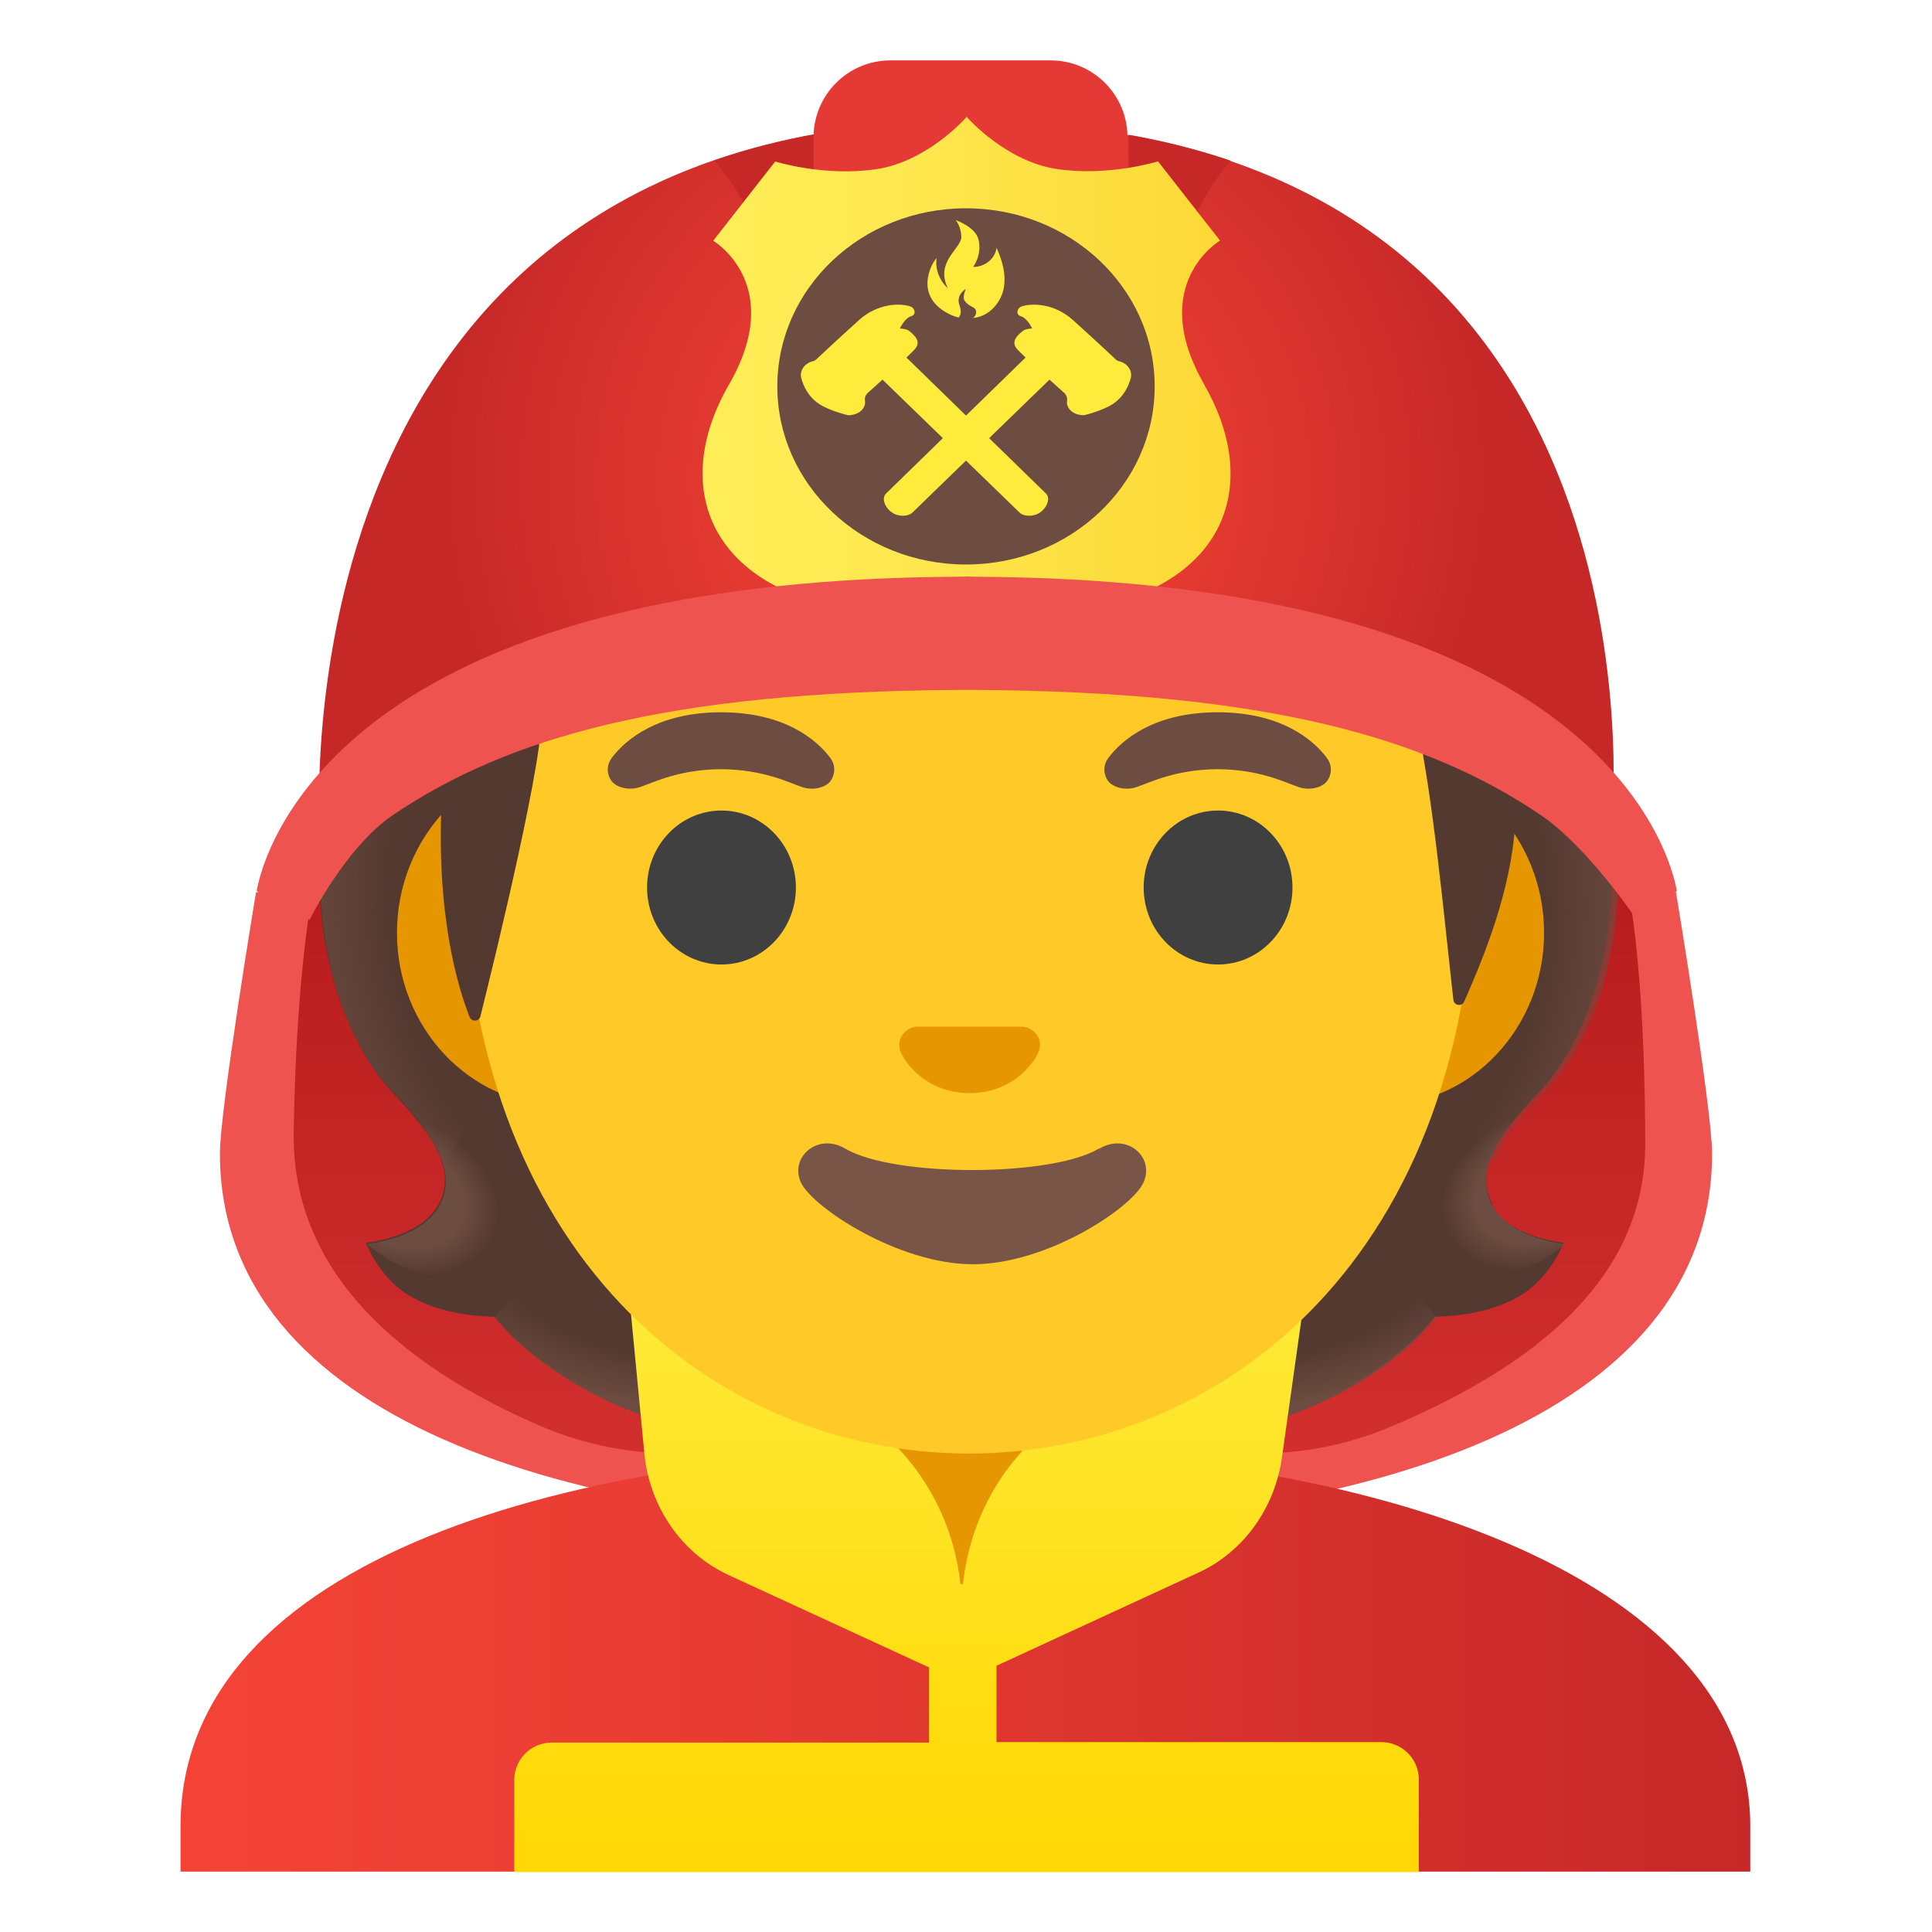
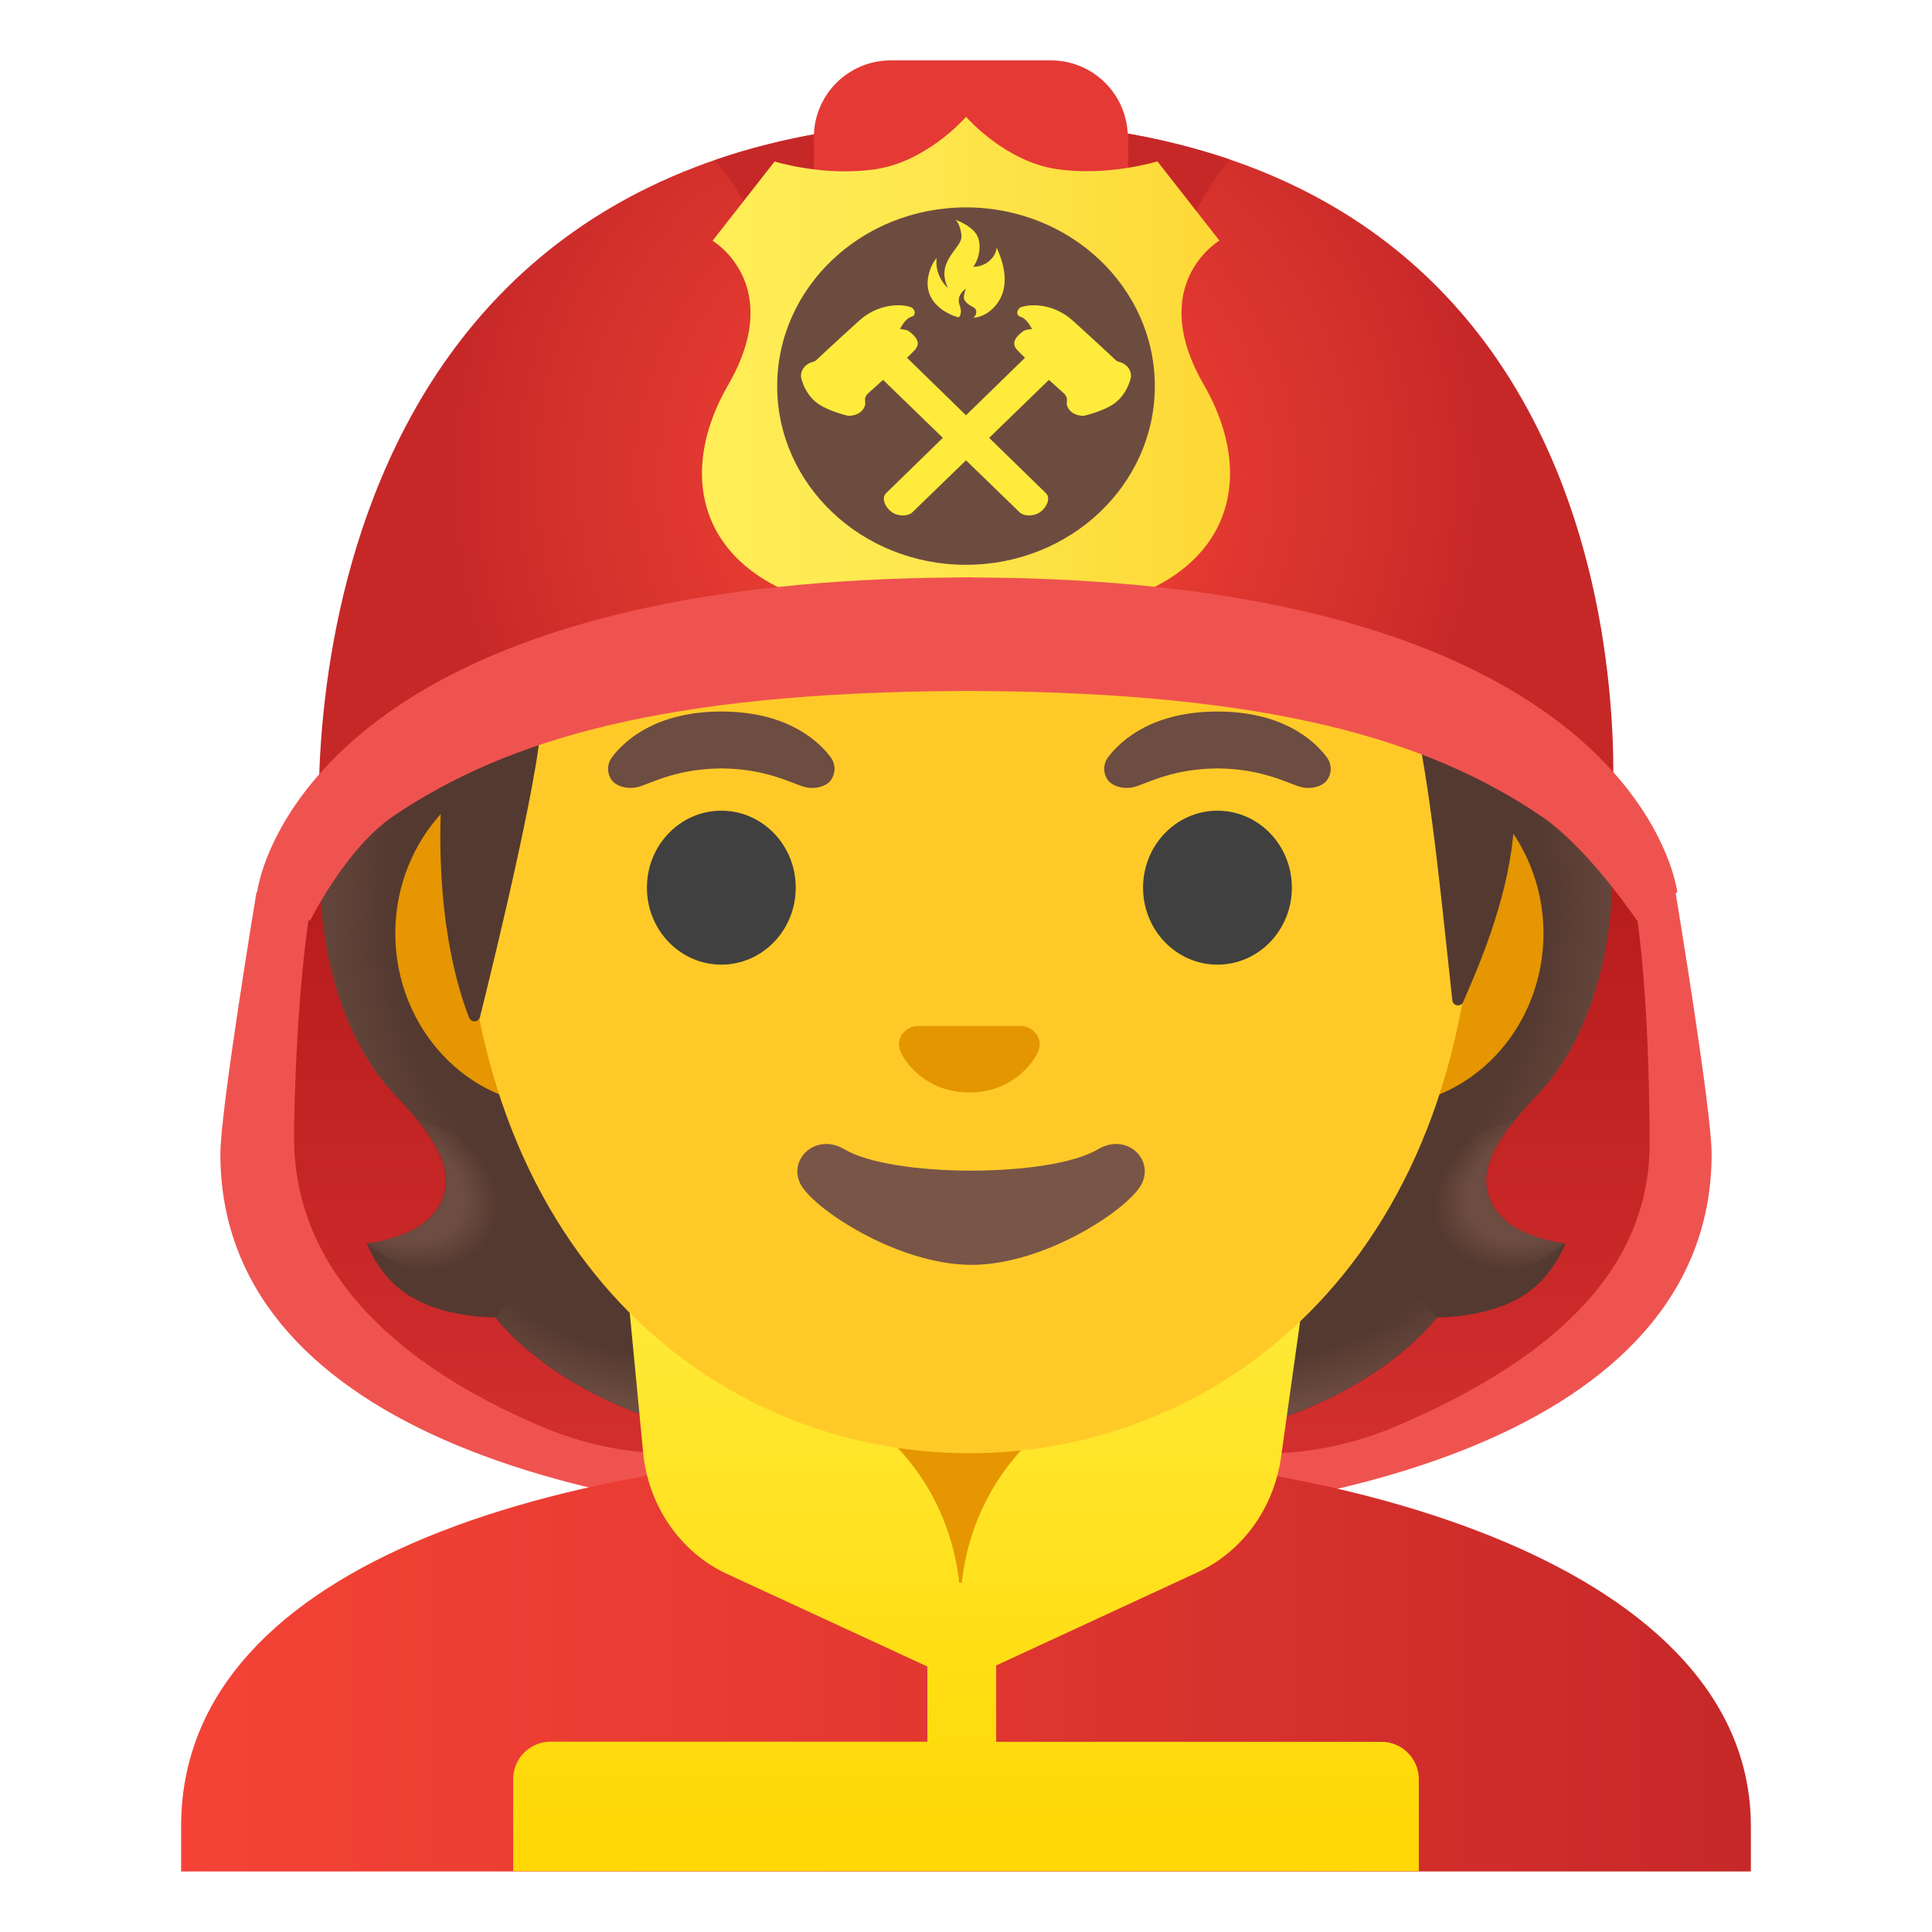
<svg xmlns="http://www.w3.org/2000/svg" xmlns:xlink="http://www.w3.org/1999/xlink" enable-background="new 0 0 128 128" viewBox="0 0 128 128">
  <linearGradient id="a">
    <stop offset=".255" stop-color="#b71c1c" />
    <stop offset="1" stop-color="#d32f2f" />
  </linearGradient>
-   <linearGradient id="b" gradientTransform="matrix(1 0 0 -1 0 128)" gradientUnits="userSpaceOnUse" x1="85.7" x2="85.7" xlink:href="#a" y1="83.4" y2="30.7" />
-   <linearGradient id="c" gradientTransform="matrix(1 0 0 -1 0 128)" gradientUnits="userSpaceOnUse" x1="42.9" x2="42.9" xlink:href="#a" y1="83.4" y2="30.7" />
-   <linearGradient id="d" gradientTransform="matrix(1 0 0 -1 0 128)" gradientUnits="userSpaceOnUse" x1="12" x2="116" y1="18" y2="18">
+   <linearGradient id="b" gradientTransform="matrix(1 0 0 -1 0 128)" gradientUnits="userSpaceOnUse" x1="85.69" x2="85.69" xlink:href="#a" y1="83.44" y2="30.71" />
+   <linearGradient id="c" gradientTransform="matrix(1 0 0 -1 0 128)" gradientUnits="userSpaceOnUse" x1="42.85" x2="42.85" xlink:href="#a" y1="83.44" y2="30.71" />
+   <linearGradient id="d" gradientTransform="matrix(1 0 0 -1 0 128)" gradientUnits="userSpaceOnUse" x1="12" x2="116" y1="18.01" y2="18.01">
    <stop offset="0" stop-color="#f44336" />
    <stop offset=".359" stop-color="#e73b32" />
    <stop offset="1" stop-color="#c62828" />
  </linearGradient>
  <linearGradient id="e">
    <stop offset=".728" stop-color="#6d4c41" stop-opacity="0" />
    <stop offset="1" stop-color="#6d4c41" />
  </linearGradient>
-   <radialGradient id="f" cx="99.6" cy="45.8" gradientTransform="matrix(1 0 0 .491 -21.1 59.6)" gradientUnits="userSpaceOnUse" r="23.4" xlink:href="#e" />
+   <radialGradient id="f" cx="99.64" cy="45.85" gradientTransform="matrix(1 0 0 .4912 -21.06 59.63)" gradientUnits="userSpaceOnUse" r="23.42" xlink:href="#e" />
  <linearGradient id="g">
    <stop offset=".663" stop-color="#6d4c41" />
    <stop offset="1" stop-color="#6d4c41" stop-opacity="0" />
  </linearGradient>
-   <radialGradient id="h" cx="76.6" cy="49.3" gradientTransform="matrix(-.906 .424 -.314 -.672 187 79.4)" gradientUnits="userSpaceOnUse" r="6.92" xlink:href="#g" />
+   <radialGradient id="h" cx="76.57" cy="49.33" gradientTransform="matrix(-.9057 .4238 -.3144 -.6719 186.51 79.36)" gradientUnits="userSpaceOnUse" r="6.92" xlink:href="#g" />
  <linearGradient id="i">
    <stop offset=".725" stop-color="#6d4c41" stop-opacity="0" />
    <stop offset="1" stop-color="#6d4c41" />
  </linearGradient>
-   <radialGradient id="j" cx="94.4" cy="68.9" gradientTransform="matrix(-.0746 -.997 .831 -.0622 33.6 158)" gradientUnits="userSpaceOnUse" r="30.4" xlink:href="#i" />
-   <radialGradient id="k" cx="44.2" cy="68.9" gradientTransform="matrix(.0746 -.997 -.831 -.0622 98.2 107)" gradientUnits="userSpaceOnUse" r="30.4" xlink:href="#i" />
-   <radialGradient id="l" cx="49.4" cy="45.8" gradientTransform="matrix(-1 0 0 .491 98.9 59.6)" gradientUnits="userSpaceOnUse" r="23.4" xlink:href="#e" />
-   <radialGradient id="m" cx="26.4" cy="49.3" gradientTransform="matrix(.906 .424 .314 -.672 -13 101)" gradientUnits="userSpaceOnUse" r="6.92" xlink:href="#g" />
+   <radialGradient id="j" cx="94.42" cy="68.91" gradientTransform="matrix(-.0746 -.9972 .8311 -.0622 33.58 157.53)" gradientUnits="userSpaceOnUse" r="30.39" xlink:href="#i" />
+   <radialGradient id="k" cx="44.22" cy="68.91" gradientTransform="matrix(.0746 -.9972 -.8311 -.0622 98.19 107.47)" gradientUnits="userSpaceOnUse" r="30.39" xlink:href="#i" />
+   <radialGradient id="l" cx="49.44" cy="45.85" gradientTransform="matrix(-1 0 0 .4912 98.88 59.63)" gradientUnits="userSpaceOnUse" r="23.42" xlink:href="#e" />
+   <radialGradient id="m" cx="26.37" cy="49.33" gradientTransform="matrix(.9057 .4238 .3144 -.6719 -13.02 100.63)" gradientUnits="userSpaceOnUse" r="6.92" xlink:href="#g" />
  <linearGradient id="n" gradientTransform="matrix(1 0 0 -1 0 128)" gradientUnits="userSpaceOnUse" x1="64" x2="64" y1="44" y2=".17">
    <stop offset="0" stop-color="#ffeb3b" />
-     <stop offset=".636" stop-color="#ffdd12" />
+     <stop offset=".635" stop-color="#ffdd12" />
    <stop offset="1" stop-color="#ffd600" />
  </linearGradient>
-   <radialGradient id="o" cx="64" cy="96.3" gradientTransform="matrix(1 0 0 -1 0 128)" gradientUnits="userSpaceOnUse" r="34.6">
+   <radialGradient id="o" cx="64" cy="96.32" gradientTransform="matrix(1 0 0 -1 0 128)" gradientUnits="userSpaceOnUse" r="34.64">
    <stop offset="0" stop-color="#f44336" />
    <stop offset=".299" stop-color="#eb3e33" />
    <stop offset=".784" stop-color="#d3302c" />
    <stop offset=".998" stop-color="#c62828" />
  </radialGradient>
-   <linearGradient id="p" gradientTransform="matrix(1 0 0 -1 0 128)" gradientUnits="userSpaceOnUse" x1="46.5" x2="81.5" y1="103" y2="103">
+   <linearGradient id="p" gradientTransform="matrix(1 0 0 -1 0 128)" gradientUnits="userSpaceOnUse" x1="46.51" x2="81.49" y1="102.92" y2="102.92">
    <stop offset="0" stop-color="#ffee58" />
    <stop offset=".366" stop-color="#fee84f" />
    <stop offset=".961" stop-color="#fdd937" />
    <stop offset="1" stop-color="#fdd835" />
  </linearGradient>
-   <g fill="#ef5350">
-     <path d="m111 59.1v-.04c.01.02.04.06.04.06s2.39 14.4 2.39 17.3c0 17.6-23.3 24.7-48.7 24.7v-55.3c19.3.12 30.1 4.58 37.3 8.29 3.36 1.74 8.98 5.04 8.98 5.04z" />
-     <path d="m17 59.1v-.04c-.01.02-.04.06-.04.06s-2.39 14.4-2.39 17.3c0 17.6 23.3 24.7 48.7 24.7v-55.3c-19.3.12-30.1 4.58-37.3 8.29-3.36 1.74-8.98 5.04-8.98 5.04z" />
-   </g>
-   <path d="m100 48.3c2.62 2.85 7.14 6.77 7.85 10.5 1.13 5.96 1.15 15.2 1.15 17 0 8.92-7.34 14.7-16.8 18.7-14.3 6.08-30.4-4.13-30.4-19.1v-13.5c0-19.1 24.7-28.2 37.9-13.9l.3.33z" fill="url(#b)" />
-   <path d="m28 48.3c-2.62 2.85-6.52 6.77-7.23 10.5-1.13 5.96-1.31 14.7-1.31 16.5 0 8.92 6.88 15.1 16.4 19.2 14.3 6.08 30.4-4.13 30.4-19.1v-13.5c0-19.1-24.7-28.2-37.9-13.9-.11.11-.21.22-.31.33z" fill="url(#c)" />
-   <path d="m64.1 96h-.14c-25.6.03-52 7.1-52 25v3h104v-3c0-16.9-26.1-25-51.9-25z" fill="url(#d)" />
-   <path d="m98.9 79.8c-1.25-2.27.34-4.58 3.06-7.44 4.31-4.54 7-15.1 2.64-25.8.03-.06-.86-1.86-.83-1.92l-1.79-.09c-.57-.08-18.3-.12-38-.12s-37.4.04-38 .12c0 0-2.65 1.95-2.63 2.01-4.35 10.7-1.66 21.2 2.64 25.8 2.71 2.86 4.3 5.17 3.06 7.44-1.21 2.21-4.81 2.53-4.81 2.53s.83 2.26 2.83 3.48c1.85 1.13 4.13 1.39 5.7 1.43 0 0 6.15 8.51 22.2 8.51h17.9c16.1 0 22.2-8.51 22.2-8.51 1.57-.04 3.85-.3 5.7-1.43 2-1.22 2.83-3.48 2.83-3.48s-3.61-.32-4.82-2.53z" fill="#543930" />
-   <path d="m64 95.8v-9.44l28.6-2.26 2.6 3.2s-6.15 8.51-22.2 8.51l-8.94-.01z" fill="url(#f)" />
-   <path d="m95.1 83.2c-4.28-6.5 5.21-8.93 5.21-8.93s.01.01.01.01c-1.65 2.05-2.4 3.84-1.43 5.61 1.21 2.21 4.81 2.53 4.81 2.53s-4.91 4.36-8.6.78z" fill="url(#h)" />
-   <path d="m105 46.6c4.25 10.4 1.78 21-2.41 25.5-.57.62-3.01 3.01-3.57 4.92 0 0-9.54-13.3-12.4-21.1-.57-1.58-1.1-3.2-1.17-4.88-.05-1.26.14-2.76.87-3.83.89-1.31 18.2-1.7 18.2-1.7 0 .01.51 1.11.51 1.11z" fill="url(#j)" />
-   <path d="m23.4 46.6c-4.24 10.4-1.77 21 2.41 25.5.58.62 3.01 3.01 3.57 4.92 0 0 9.54-13.3 12.4-21.1.58-1.58 1.1-3.2 1.17-4.88.05-1.26-.14-2.76-.87-3.83-.89-1.31-1.93-.96-3.44-.96-2.88 0-13.5-.74-14.5-.74.01.02-.76 1.12-.76 1.12z" fill="url(#k)" />
-   <path d="m64 95.8v-9.44l-28.6-2.26-2.6 3.2s6.15 8.51 22.2 8.51l8.94-.01z" fill="url(#l)" />
-   <path d="m32.9 83.2c4.28-6.5-5.21-8.93-5.21-8.93s-.01.01-.01.01c1.65 2.05 2.4 3.84 1.43 5.61-1.21 2.21-4.81 2.53-4.81 2.53s4.91 4.36 8.6.78z" fill="url(#m)" />
-   <path d="m64 90.1h-9.08v9.98c0 4.51 3.7 8.17 8.26 8.17h1.65c4.56 0 8.26-3.66 8.26-8.17v-9.98z" fill="#e59600" />
-   <path d="m94 124v-6.1c0-1.37-1.11-2.48-2.48-2.48h-25.5v-5.06l13.4-6.18c2.95-1.36 5.03-4.24 5.51-7.6l1.69-12-15.6 8.87c-4.05 2.42-6.71 6.69-7.22 11.5h-.17c-.51-4.77-3.17-9.05-7.22-11.5l-14.9-9.46 1.18 12.3c.34 3.54 2.47 6.62 5.56 8.05l13.3 6.13v4.98h-25c-1.37 0-2.48 1.11-2.48 2.48v6.1h60z" fill="url(#n)" />
-   <path d="m91.6 50.4h-54.6c-5.89 0-10.7 5.14-10.7 11.4s4.81 11.4 10.7 11.4h54.6c5.89 0 10.7-5.14 10.7-11.4s-4.82-11.4-10.7-11.4z" fill="#e59600" />
-   <path d="m64.2 11.1c-17.4 0-33.5 18.6-33.5 45.4 0 26.6 16.6 39.8 33.5 39.8s33.5-13.2 33.5-39.8c0-26.8-16.1-45.4-33.5-45.4z" fill="#ffca28" />
-   <g fill="#6d4c41">
-     <path d="m55 50.2c-.93-1.23-3.07-3.01-7.23-3.01s-6.31 1.79-7.23 3.01c-.41.54-.31 1.17-.02 1.55.26.35 1.04.68 1.9.39s2.54-1.16 5.35-1.18c2.81.02 4.49.89 5.35 1.18s1.64-.03 1.9-.39c.28-.38.39-1.01-.02-1.55z" />
-     <path d="m87.9 50.2c-.93-1.23-3.07-3.01-7.23-3.01s-6.31 1.79-7.23 3.01c-.41.54-.31 1.17-.02 1.55.26.35 1.04.68 1.9.39s2.54-1.16 5.35-1.18c2.81.02 4.49.89 5.35 1.18s1.64-.03 1.9-.39c.29-.38.39-1.01-.02-1.55z" />
-   </g>
-   <g fill="#404040">
-     <ellipse cx="47.8" cy="58.8" rx="4.93" ry="5.1" />
-     <ellipse cx="80.7" cy="58.8" rx="4.93" ry="5.1" />
-   </g>
-   <path d="m68.1 68.1c-.11-.04-.21-.07-.32-.08h-7.08c-.11.01-.22.04-.32.08-.64.26-.99.92-.69 1.63s1.71 2.69 4.55 2.69 4.25-1.99 4.55-2.69c.31-.71-.05-1.37-.69-1.63z" fill="#e59600" />
-   <path d="m72.8 76.1c-3.18 1.89-13.6 1.89-16.8 0-1.83-1.09-3.7.58-2.94 2.24.75 1.63 6.44 5.42 11.4 5.42s10.6-3.79 11.3-5.42c.76-1.66-1.09-3.33-2.92-2.24z" fill="#795548" />
-   <path d="m64 25.1c-32.3 0-41 13.5-38.8 19.4 1.64 4.45 4.09 7.97 4.09 7.97-.46 8.01 1.03 12.9 1.82 14.9.14.35.63.32.72-.04.99-3.97 4.36-17.8 4.03-20.2 0 0 11.4-2.25 22.2-10.2 2.2-1.62 4.59-3 7.13-4.01 13.6-5.41 16.4 3.82 16.4 3.82s9.42-1.81 12.3 11.3c1.07 4.9 1.79 12.8 2.4 18.2.04.39.57.47.72.11.95-2.18 2.85-6.5 3.3-10.9.18-1.55 4-30.4-36.2-30.4z" fill="#543930" />
-   <path d="m64.4 8c-46.8 0-43.2 47.4-43.2 47.4s12.2-11 43.5-11 42.1 9.99 42.1 9.99 4.39-46.3-42.4-46.3z" fill="url(#o)" />
-   <path d="m54.1 8.88c-2.44.44-4.69 1.03-6.79 1.76 3.42 3.76 5.4 11.1 6.79 21.2v-23z" fill="#c62828" />
-   <path d="m74.8 8.95v22.9c1.38-10.1 3.35-17.4 6.75-21.2-2.08-.71-4.32-1.29-6.75-1.72z" fill="#c62828" />
-   <path d="m69.6 42.9h-10.6c-2.82 0-5.1-2.28-5.1-5.1v-28.7c0-2.82 2.28-5.1 5.1-5.1h10.6c2.82 0 5.1 2.28 5.1 5.1v28.7c0 2.82-2.28 5.11-5.1 5.11z" fill="#e53935" />
-   <path d="m79.8 25.5c-3.86-6.68 1.03-9.56 1.03-9.56l-4.11-5.25s-3.26 1.02-6.69.51c-3.31-.49-5.81-3.26-5.98-3.45v-.01l-.01.01-.01-.01v.02c-.17.19-2.67 2.96-5.98 3.45-3.43.51-6.69-.51-6.69-.51l-4.11 5.25s4.89 2.88 1.03 9.56-1.49 13.8 9.34 15.1c2.87.34 5.74 1.52 5.74 1.52l.16.04v.29l.52-.14.52.15v-.29l.16-.04s2.88-1.19 5.74-1.52c10.8-1.29 13.2-8.39 9.34-15.1z" fill="url(#p)" />
-   <ellipse cx="64" cy="25.6" fill="#6d4c41" rx="12.5" ry="11.8" />
-   <path d="m62.8 19.1c-.56-.51-.85-1.27-.75-2-.37.43-.54 1.01-.59 1.43-.21 1.93 2.03 2.54 2.07 2.5.07-.09.21-.33.04-.8-.26-.7.42-1.09.42-1.09s-.26.56-.07.8c.3.38.57.36.7.55.14.2-.02.51-.16.58 1.01-.08 1.81-.95 2.02-1.88s-.06-1.9-.46-2.78c-.06.71-.79 1.3-1.55 1.27.22-.27.57-1.02.35-1.84s-1.51-1.26-1.51-1.26.36.37.38 1.12c0 .77-1.76 1.64-.89 3.4z" fill="#ffeb3b" />
+   <path d="m110.97 59.11s0-.02 0-.04c.01.02.04.06.04.06s2.39 14.4 2.39 17.32c0 17.6-23.26 24.66-48.67 24.67v-55.34c19.26.12 30.09 4.58 37.26 8.29 3.36 1.74 8.98 5.04 8.98 5.04z" fill="#ef5350" />
+   <path d="m17.03 59.11s0-.02 0-.04c-.01.02-.04.06-.04.06s-2.39 14.4-2.39 17.32c0 17.6 23.26 24.66 48.67 24.67v-55.34c-19.26.12-30.09 4.58-37.26 8.29-3.36 1.74-8.98 5.04-8.98 5.04z" fill="#ef5350" />
+   <path d="m100.29 48.3c2.62 2.85 7.14 6.77 7.85 10.51 1.13 5.96 1.15 15.17 1.15 16.98 0 8.92-7.34 14.68-16.83 18.72-14.29 6.08-30.37-4.13-30.37-19.12v-13.51c0-19.12 24.66-28.2 37.9-13.91.1.11.2.22.3.33z" fill="url(#b)" />
+   <path d="m28.02 48.3c-2.62 2.85-6.52 6.77-7.23 10.51-1.13 5.96-1.31 14.71-1.31 16.52 0 8.92 6.88 15.14 16.38 19.18 14.29 6.08 30.37-4.13 30.37-19.12v-13.51c0-19.12-24.66-28.2-37.9-13.91-.11.11-.21.22-.31.33z" fill="url(#c)" />
+   <path d="m64.14 96c-.05 0-.09 0-.14 0-25.65.03-52 7.1-52 24.99v3h1.44 1.45 98.22 1.45 1.44v-3c0-16.87-26.1-24.99-51.86-24.99z" fill="url(#d)" />
+   <path d="m98.9 79.85c-1.25-2.27.34-4.58 3.06-7.44 4.31-4.54 7-15.07 2.64-25.76.03-.06-.86-1.86-.83-1.92l-1.79-.09c-.57-.08-18.26-.12-37.97-.12s-37.4.04-37.97.12c0 0-2.65 1.95-2.63 2.01-4.35 10.69-1.66 21.21 2.64 25.76 2.71 2.86 4.3 5.17 3.06 7.44-1.21 2.21-4.81 2.53-4.81 2.53s.83 2.26 2.83 3.48c1.85 1.13 4.13 1.39 5.7 1.43 0 0 6.15 8.51 22.23 8.51h8.95 8.95c16.08 0 22.23-8.51 22.23-8.51 1.57-.04 3.85-.3 5.7-1.43 2-1.22 2.83-3.48 2.83-3.48s-3.61-.32-4.82-2.53z" fill="#543930" />
+   <path d="m63.99 95.79v-9.44l28.57-2.26 2.6 3.2s-6.15 8.51-22.23 8.51z" fill="url(#f)" />
+   <path d="m95.1 83.16c-4.28-6.5 5.21-8.93 5.21-8.93s.01.01.01.01c-1.65 2.05-2.4 3.84-1.43 5.61 1.21 2.21 4.81 2.53 4.81 2.53s-4.91 4.36-8.6.78z" fill="url(#h)" />
+   <path d="m104.62 46.65c4.25 10.35 1.78 21.01-2.41 25.51-.57.62-3.01 3.01-3.57 4.92 0 0-9.54-13.31-12.39-21.13-.57-1.58-1.1-3.2-1.17-4.88-.05-1.26.14-2.76.87-3.83.89-1.31 18.16-1.7 18.16-1.7 0 .01.51 1.11.51 1.11z" fill="url(#j)" />
+   <path d="m23.4 46.65c-4.24 10.35-1.77 21.01 2.41 25.5.58.62 3.01 3.01 3.57 4.92 0 0 9.54-13.31 12.39-21.13.58-1.58 1.1-3.2 1.17-4.88.05-1.26-.14-2.76-.87-3.83-.89-1.31-1.93-.96-3.44-.96-2.88 0-13.49-.74-14.47-.74.01.02-.76 1.12-.76 1.12z" fill="url(#k)" />
+   <path d="m64.03 95.79v-9.44l-28.57-2.26-2.6 3.2s6.15 8.51 22.23 8.51z" fill="url(#l)" />
+   <path d="m32.92 83.16c4.28-6.5-5.21-8.93-5.21-8.93s-.01.01-.01.01c1.65 2.05 2.4 3.84 1.43 5.61-1.21 2.21-4.81 2.53-4.81 2.53s4.91 4.36 8.6.78z" fill="url(#m)" />
+   <path d="m64 90.08h-9.08v9.98c0 4.51 3.7 8.17 8.26 8.17h1.65c4.56 0 8.26-3.66 8.26-8.17v-9.98z" fill="#e59600" />
+   <path d="m94 123.98v-6.1c0-1.37-1.11-2.48-2.48-2.48h-25.52v-5.06l13.36-6.18c2.95-1.36 5.03-4.24 5.51-7.6l1.69-12.03-15.62 8.87c-4.05 2.42-6.71 6.69-7.22 11.46h-.17c-.51-4.77-3.17-9.05-7.22-11.46l-14.9-9.46 1.18 12.29c.34 3.54 2.47 6.62 5.56 8.05l13.27 6.13v4.98h-24.96c-1.37 0-2.48 1.11-2.48 2.48v6.1h60z" fill="url(#n)" />
+   <path d="m91.55 50.43h-7.37-39.92-7.36c-5.89 0-10.71 5.14-10.71 11.41s4.81 11.42 10.71 11.42h7.37 39.91 7.37c5.89 0 10.71-5.14 10.71-11.41s-4.82-11.42-10.71-11.42z" fill="#e59600" />
+   <path d="m64.22 11.07c-17.4 0-33.52 18.61-33.52 45.4 0 26.64 16.61 39.81 33.52 39.81s33.52-13.18 33.52-39.82c0-26.78-16.11-45.39-33.52-45.39z" fill="#ffca28" />
+   <path d="m55.02 50.15c-.93-1.23-3.07-3.01-7.23-3.01s-6.31 1.79-7.23 3.01c-.41.54-.31 1.17-.02 1.55.26.35 1.04.68 1.9.39s2.54-1.16 5.35-1.18c2.81.02 4.49.89 5.35 1.18s1.64-.03 1.9-.39c.28-.38.39-1.01-.02-1.55z" fill="#6d4c41" />
+   <path d="m87.89 50.15c-.93-1.23-3.07-3.01-7.23-3.01s-6.31 1.79-7.23 3.01c-.41.54-.31 1.17-.02 1.55.26.35 1.04.68 1.9.39s2.54-1.16 5.35-1.18c2.81.02 4.49.89 5.35 1.18s1.64-.03 1.9-.39c.29-.38.39-1.01-.02-1.55z" fill="#6d4c41" />
+   <ellipse cx="47.79" cy="58.81" fill="#404040" rx="4.93" ry="5.1" />
+   <ellipse cx="80.66" cy="58.81" fill="#404040" rx="4.93" ry="5.1" />
+   <path d="m68.08 68.06c-.11-.04-.21-.07-.32-.08h-7.08c-.11.01-.22.04-.32.08-.64.26-.99.92-.69 1.63s1.71 2.69 4.55 2.69 4.25-1.99 4.55-2.69c.31-.71-.05-1.37-.69-1.63z" fill="#e49600" />
+   <path d="m72.75 76.14c-3.18 1.89-13.63 1.89-16.81 0-1.83-1.09-3.7.58-2.94 2.24.75 1.63 6.44 5.42 11.37 5.42s10.55-3.79 11.3-5.42c.76-1.66-1.09-3.33-2.92-2.24z" fill="#795548" />
+   <path d="m63.99 25.08c-32.31 0-40.99 13.52-38.82 19.43 1.64 4.45 4.09 7.97 4.09 7.97-.46 8.01 1.03 12.94 1.82 14.94.14.35.63.32.72-.04.99-3.97 4.36-17.8 4.03-20.21 0 0 11.35-2.25 22.17-10.22 2.2-1.62 4.59-3 7.13-4.01 13.59-5.41 16.43 3.82 16.43 3.82s9.42-1.81 12.26 11.27c1.07 4.9 1.79 12.75 2.4 18.24.04.39.57.47.72.11.95-2.18 2.85-6.5 3.3-10.91.18-1.55 4-30.39-36.25-30.39z" fill="#543930" />
+   <path d="m64.41 8c-46.75 0-43.23 47.35-43.23 47.35s12.21-11.01 43.5-11.01 42.1 9.99 42.1 9.99 4.39-46.33-42.37-46.33z" fill="url(#o)" />
+   <path d="m54.07 8.88c-2.41.43-4.65 1.01-6.72 1.73 3.38 3.78 5.34 11.11 6.72 21.14z" fill="#c62828" />
+   <path d="m74.76 8.86v22.89c1.38-10.06 3.35-17.39 6.74-21.17-2.07-.71-4.32-1.29-6.74-1.72z" fill="#c62828" />
+   <path d="m69.62 42.91h-10.6c-2.82 0-5.1-2.28-5.1-5.1v-28.71c0-2.82 2.28-5.1 5.1-5.1h10.6c2.82 0 5.1 2.28 5.1 5.1v28.7c0 2.82-2.28 5.11-5.1 5.11z" fill="#e53935" />
+   <path d="m79.76 25.5c-3.86-6.68 1.03-9.56 1.03-9.56l-4.11-5.25s-3.26 1.02-6.69.51c-3.31-.49-5.81-3.26-5.98-3.45v-.01s-.01.01-.01.01-.01-.01-.01-.01v.02c-.17.19-2.67 2.96-5.98 3.45-3.43.51-6.69-.51-6.69-.51l-4.11 5.25s4.89 2.88 1.03 9.56-1.49 13.78 9.34 15.06c2.87.34 5.74 1.52 5.74 1.52l.16.04v.29l.52-.14.52.15v-.29l.16-.04s2.88-1.19 5.74-1.52c10.83-1.29 13.2-8.39 9.34-15.08z" fill="url(#p)" />
+   <ellipse cx="64" cy="25.58" fill="#6d4c40" rx="12.51" ry="11.84" />
  <g fill="#ffeb3b">
-     <path d="m69.3 32.7-9.93-9.68-1.79 1.27 9.96 9.66c.14.14.38.22.63.22.26 0 .53-.07.74-.22.29-.2.5-.54.53-.83.02-.21-.06-.34-.14-.42z" />
-     <path d="m60.2 21.9c-.14-.1-.42-.12-.58-.14.03-.06.33-.69.75-.81.35-.1.26-.54-.06-.65-.7-.23-2.15-.2-3.37.88-.14.12-1.97 1.79-2.88 2.65-.06.05-.13.09-.23.11-.54.14-.88.64-.74 1.13.13.47.44 1.2 1.16 1.68.68.46 1.91.76 1.94.76.51 0 .95-.22 1.1-.67.09-.27-.12-.43.17-.78 0 0 2.92-2.6 3.21-3s.05-.77-.47-1.16z" />
-     <path d="m58.7 32.7 9.93-9.68 1.79 1.27-9.96 9.66c-.14.14-.38.22-.63.22-.26 0-.53-.07-.74-.22-.29-.2-.51-.54-.53-.83-.02-.21.06-.34.14-.42z" />
-     <path d="m67.8 21.9c.14-.1.42-.12.58-.14-.03-.06-.33-.69-.75-.81-.35-.1-.26-.54.06-.65.7-.23 2.15-.2 3.37.88.14.12 1.97 1.79 2.88 2.65.06.05.13.09.23.11.54.14.88.64.74 1.13-.13.47-.44 1.2-1.16 1.68-.68.46-1.91.76-1.94.76-.5 0-.95-.22-1.1-.67-.09-.27.12-.43-.17-.78 0 0-2.92-2.6-3.21-3s-.05-.77.47-1.16z" />
+     <path d="m62.81 19.09c-.56-.51-.85-1.27-.75-2-.37.43-.54 1.01-.59 1.43-.21 1.93 2.03 2.54 2.07 2.5.07-.09.21-.33.04-.8-.26-.7.42-1.09.42-1.09s-.26.56-.07.8c.3.38.57.36.7.55.14.2-.02.51-.16.58 1.01-.08 1.81-.95 2.02-1.88s-.06-1.9-.46-2.78c-.06.71-.79 1.3-1.55 1.27.22-.27.57-1.02.35-1.84s-1.51-1.26-1.51-1.26.36.37.38 1.12c0 .77-1.76 1.64-.89 3.4z" />
+     <path d="m69.3 32.68-9.93-9.68-1.79 1.27 9.96 9.66c.14.14.38.22.63.22.26 0 .53-.07.74-.22.29-.2.5-.54.53-.83.02-.21-.06-.34-.14-.42z" />
+     <path d="m60.21 21.94c-.14-.1-.42-.12-.58-.14.03-.06.33-.69.75-.81.35-.1.26-.54-.06-.65-.7-.23-2.15-.2-3.37.88-.14.12-1.97 1.79-2.88 2.65-.06.05-.13.09-.23.11-.54.14-.88.64-.74 1.13.13.47.44 1.2 1.16 1.68.68.46 1.91.76 1.94.76.51 0 .95-.22 1.1-.67.09-.27-.12-.43.17-.78 0 0 2.92-2.6 3.21-3s.05-.77-.47-1.16z" />
+     <path d="m58.7 32.68 9.93-9.68 1.79 1.27-9.96 9.66c-.14.14-.38.22-.63.22-.26 0-.53-.07-.74-.22-.29-.2-.51-.54-.53-.83-.02-.21.06-.34.14-.42z" />
+     <path d="m67.79 21.94c.14-.1.42-.12.58-.14-.03-.06-.33-.69-.75-.81-.35-.1-.26-.54.06-.65.7-.23 2.15-.2 3.37.88.14.12 1.97 1.79 2.88 2.65.06.05.13.09.23.11.54.14.88.64.74 1.13-.13.47-.44 1.2-1.16 1.68-.68.46-1.91.76-1.94.76-.5 0-.95-.22-1.1-.67-.09-.27.12-.43-.17-.78 0 0-2.92-2.6-3.21-3s-.05-.77.47-1.16z" />
  </g>
  <g fill="#ef5350">
-     <path d="m64.1 38.2c-.24 0-.46 0-.69.01-17.4.09-28.3 3.36-35.1 7.29-10 5.77-11.2 13-11.3 13.5v.04l3.5 1.9s2.37-4.81 5.52-6.94c7.59-5.13 18.1-8.17 37.4-8.29.24 0 .47-.01.71-.01v-7.52h-.04z" />
-     <path d="m64 38.2c.24 0 .46 0 .69.01 17.4.09 28.3 3.36 35.1 7.29 10 5.77 11.2 13 11.3 13.5v.04l-2.65 1.9s-3.22-4.81-6.36-6.94c-7.59-5.13-18.1-8.17-37.4-8.29-.24 0-.47-.01-.72-.01v-7.52h.04z" />
+     <path d="m64.14 38.25c-.24 0-.46 0-.69.01-17.4.09-28.3 3.36-35.11 7.29-10.02 5.77-11.22 12.96-11.3 13.52v.04l3.5 1.9s2.37-4.81 5.52-6.94c7.59-5.13 18.07-8.17 37.41-8.29.24 0 .47-.01.71-.01v-7.52c-.02 0-.03 0-.04 0z" />
+     <path d="m64.02 38.25c.24 0 .46 0 .69.01 17.4.09 28.3 3.36 35.11 7.29 10.02 5.77 11.22 12.96 11.3 13.52v.04l-2.65 1.9s-3.22-4.81-6.36-6.94c-7.59-5.13-18.07-8.17-37.41-8.29-.24 0-.47-.01-.72-.01v-7.52z" />
  </g>
</svg>
